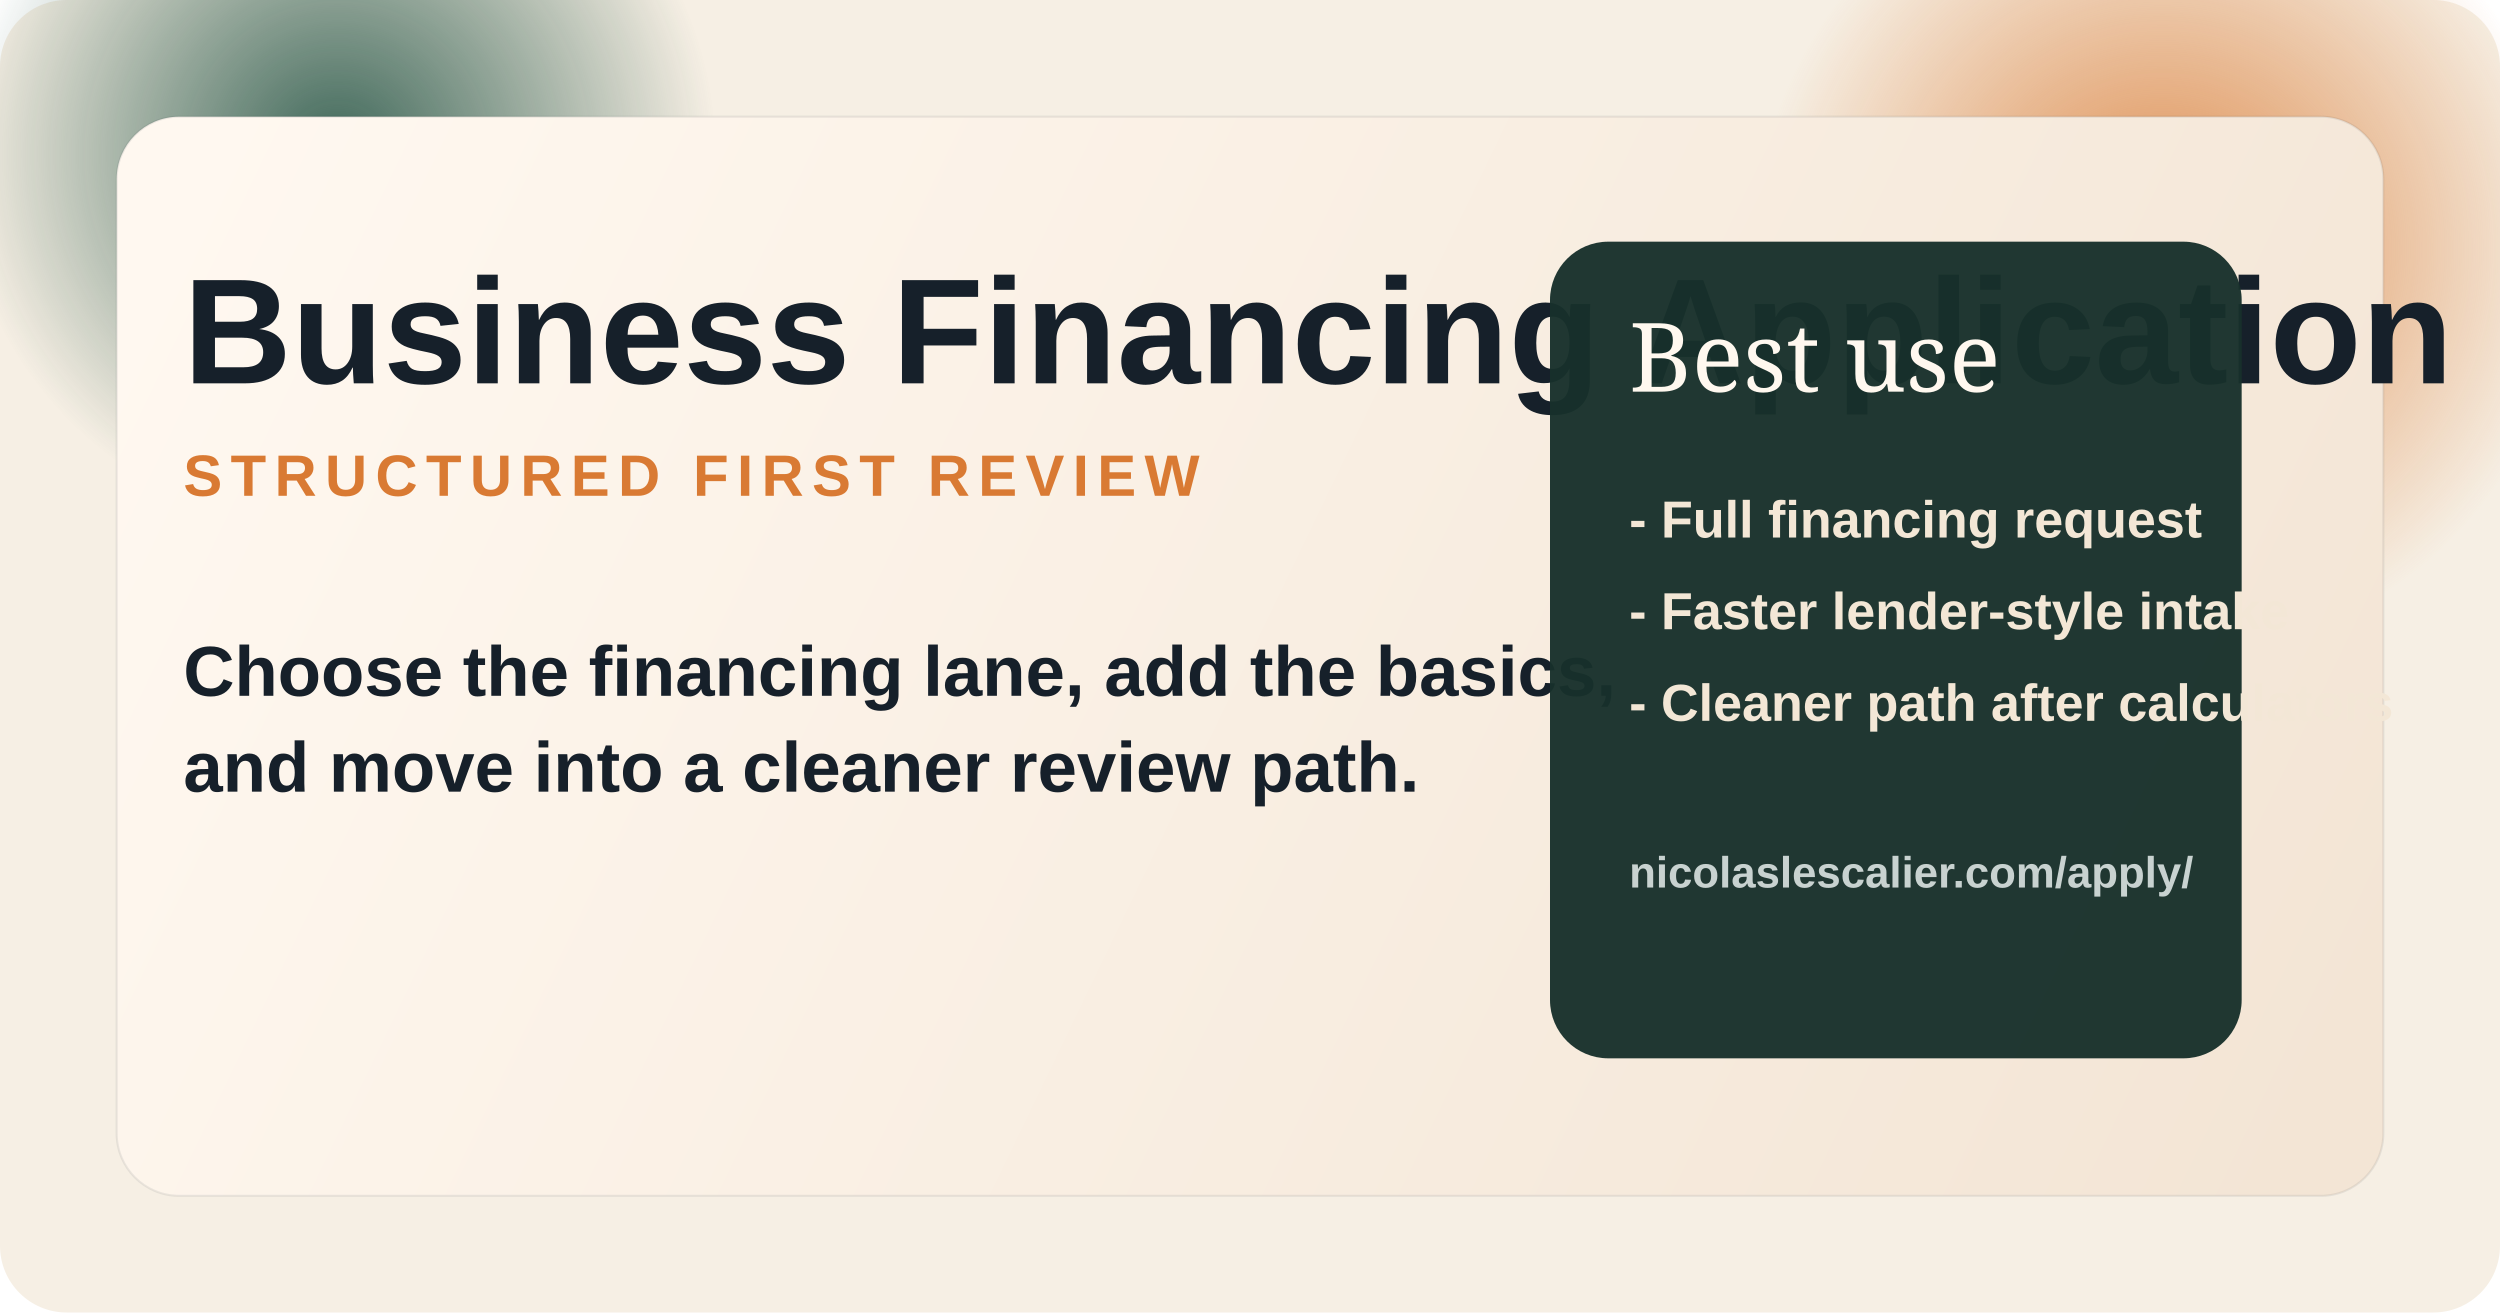
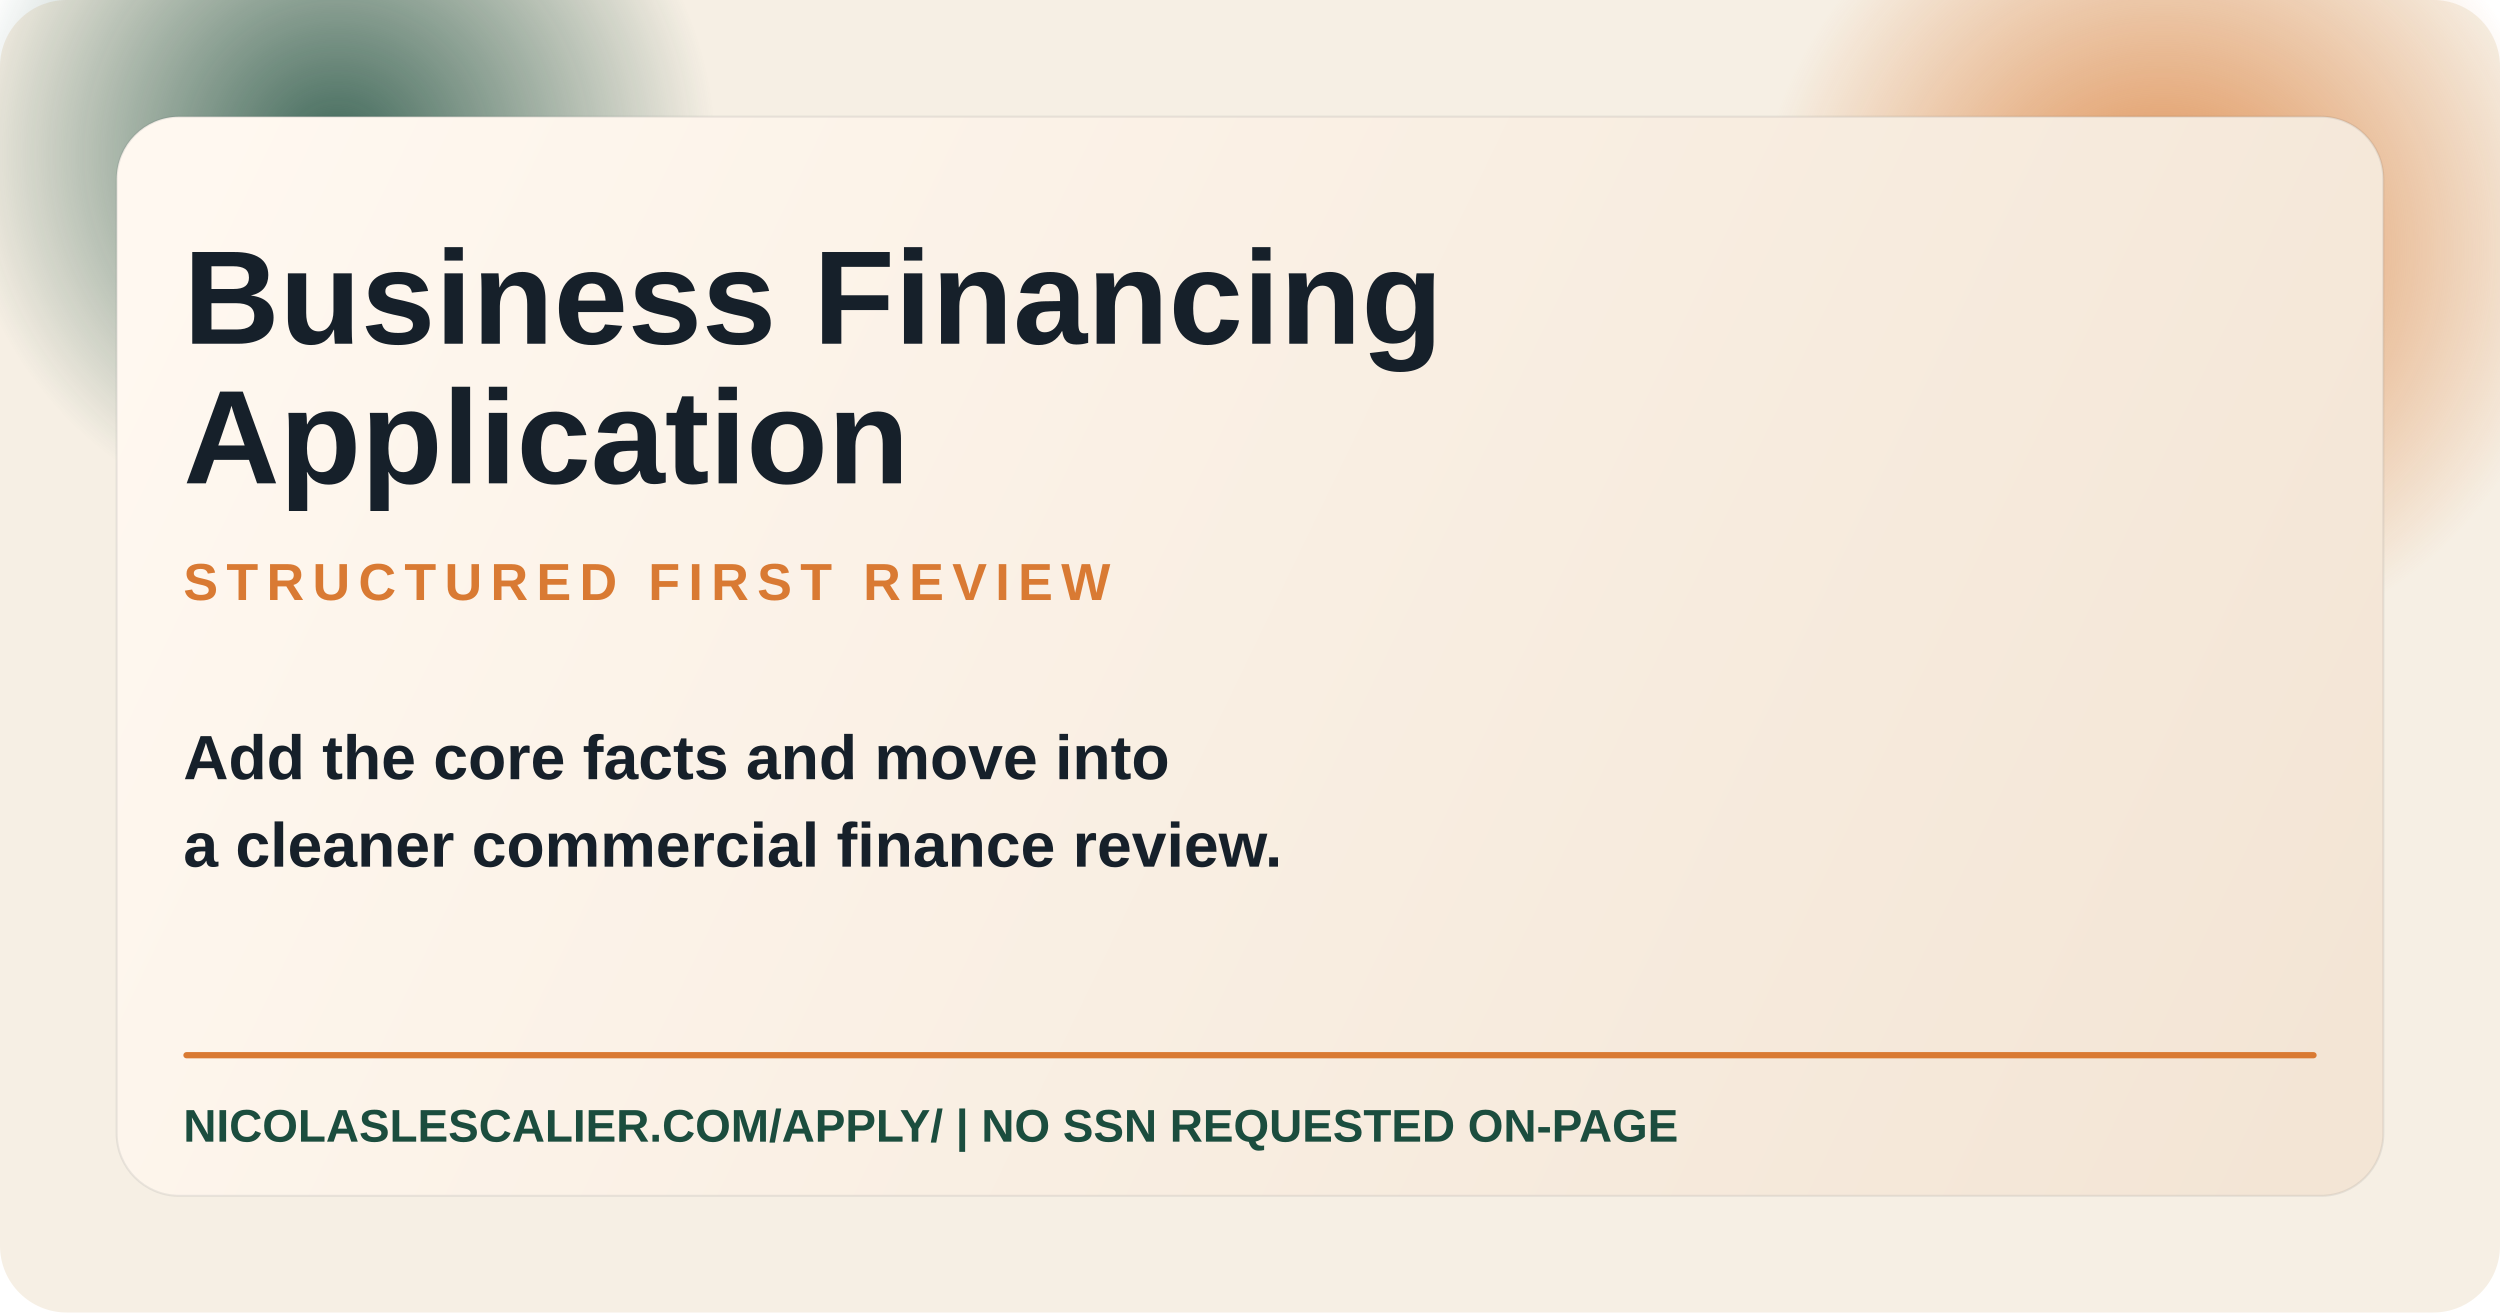
<svg xmlns="http://www.w3.org/2000/svg" width="1200" height="630" viewBox="0 0 1200 630" fill="none">
  <rect width="1200" height="630" rx="32" fill="#F6EFE4" />
  <circle cx="1038" cy="120" r="196" fill="url(#applyPaint0)" fill-opacity="0.88" />
  <circle cx="162" cy="74" r="182" fill="url(#applyPaint1)" fill-opacity="0.84" />
  <rect x="56" y="56" width="1088" height="518" rx="30" fill="url(#applyPaint2)" stroke="#16202A" stroke-opacity="0.08" />
-   <text x="88" y="184" fill="#16202A" font-family="Manrope, Arial, sans-serif" font-size="72" font-weight="800">Business Financing Application</text>
-   <text x="88" y="238" fill="#D97A33" font-family="Manrope, Arial, sans-serif" font-size="28" font-weight="800" letter-spacing="4">STRUCTURED FIRST REVIEW</text>
-   <text x="88" y="334" fill="#16202A" font-family="Manrope, Arial, sans-serif" font-size="34" font-weight="700">Choose the financing lane, add the basics,</text>
-   <text x="88" y="380" fill="#16202A" font-family="Manrope, Arial, sans-serif" font-size="34" font-weight="700">and move into a cleaner review path.</text>
-   <g>
-     <rect x="744" y="116" width="332" height="392" rx="28" fill="#17302B" fill-opacity="0.96" />
-     <text x="782" y="188" fill="#FFF8EF" font-family="Instrument Serif, Georgia, serif" font-size="46">Best use</text>
-     <text x="782" y="258" fill="#F3E7D6" font-family="Manrope, Arial, sans-serif" font-size="25" font-weight="700">- Full financing request</text>
-     <text x="782" y="302" fill="#F3E7D6" font-family="Manrope, Arial, sans-serif" font-size="25" font-weight="700">- Faster lender-style intake</text>
-     <text x="782" y="346" fill="#F3E7D6" font-family="Manrope, Arial, sans-serif" font-size="25" font-weight="700">- Cleaner path after calculators</text>
-     <text x="782" y="426" fill="#C8D2D0" font-family="Manrope, Arial, sans-serif" font-size="21" font-weight="600">nicolaslescalier.com/apply/</text>
-   </g>
+   <text x="88" y="165" fill="#16202A" font-family="Manrope, Arial, sans-serif" font-size="64" font-weight="800">Business Financing</text>
+   <text x="88" y="232" fill="#16202A" font-family="Manrope, Arial, sans-serif" font-size="64" font-weight="800">Application</text>
+   <text x="88" y="288" fill="#D97A33" font-family="Manrope, Arial, sans-serif" font-size="25" font-weight="800" letter-spacing="4">STRUCTURED FIRST REVIEW</text>
+   <text x="88" y="374" fill="#16202A" font-family="Manrope, Arial, sans-serif" font-size="30" font-weight="700">Add the core facts and move into</text>
+   <text x="88" y="416" fill="#16202A" font-family="Manrope, Arial, sans-serif" font-size="30" font-weight="700">a cleaner commercial finance review.</text>
+   <rect x="88" y="505" width="1024" height="3" rx="1.5" fill="#D97A33" />
+   <text x="88" y="548" fill="#1B4D3E" font-family="Manrope, Arial, sans-serif" font-size="22" font-weight="800">NICOLASLESCALIER.COM/APPLY/  |  NO SSN REQUESTED ON-PAGE</text>
  <defs>
    <radialGradient id="applyPaint0" cx="0" cy="0" r="1" gradientUnits="userSpaceOnUse" gradientTransform="translate(1038 120) rotate(90) scale(196)">
      <stop stop-color="#D97A33" />
      <stop offset="1" stop-color="#D97A33" stop-opacity="0" />
    </radialGradient>
    <radialGradient id="applyPaint1" cx="0" cy="0" r="1" gradientUnits="userSpaceOnUse" gradientTransform="translate(162 74) rotate(90) scale(182)">
      <stop stop-color="#1B4D3E" />
      <stop offset="1" stop-color="#1B4D3E" stop-opacity="0" />
    </radialGradient>
    <linearGradient id="applyPaint2" x1="88" y1="88" x2="1096" y2="574" gradientUnits="userSpaceOnUse">
      <stop stop-color="#FFF8F0" />
      <stop offset="1" stop-color="#F3E5D5" />
    </linearGradient>
  </defs>
</svg>
